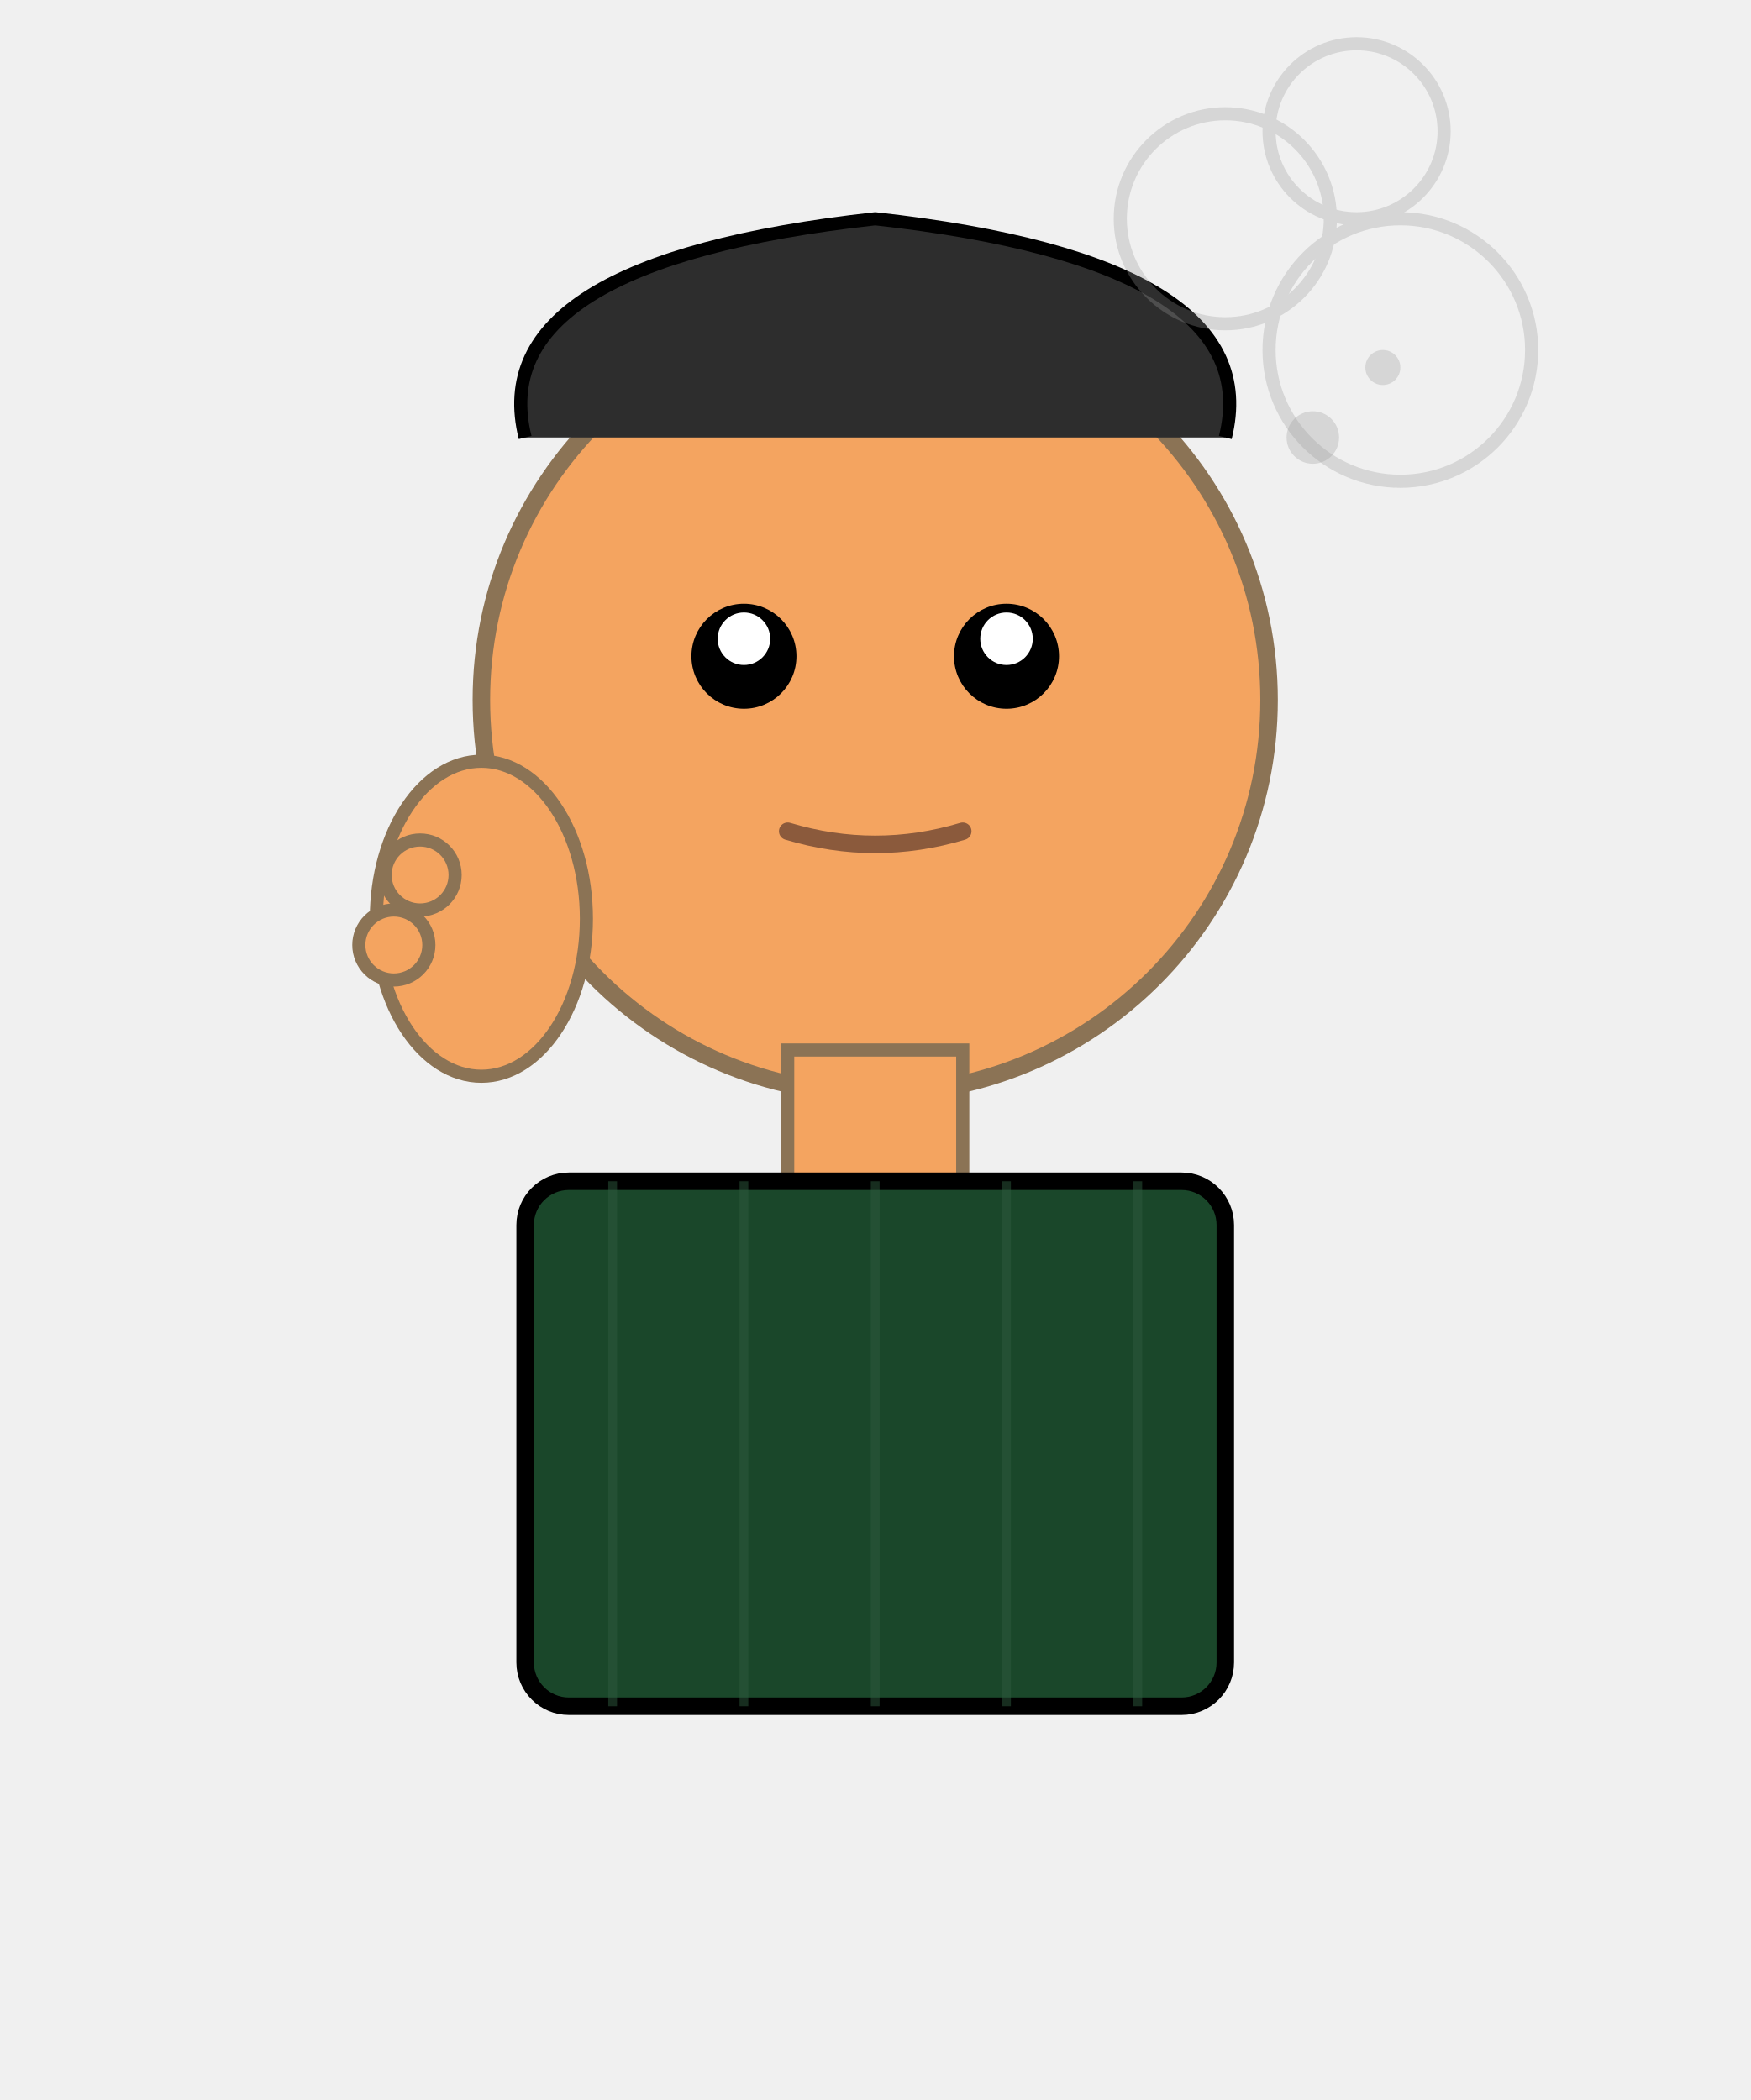
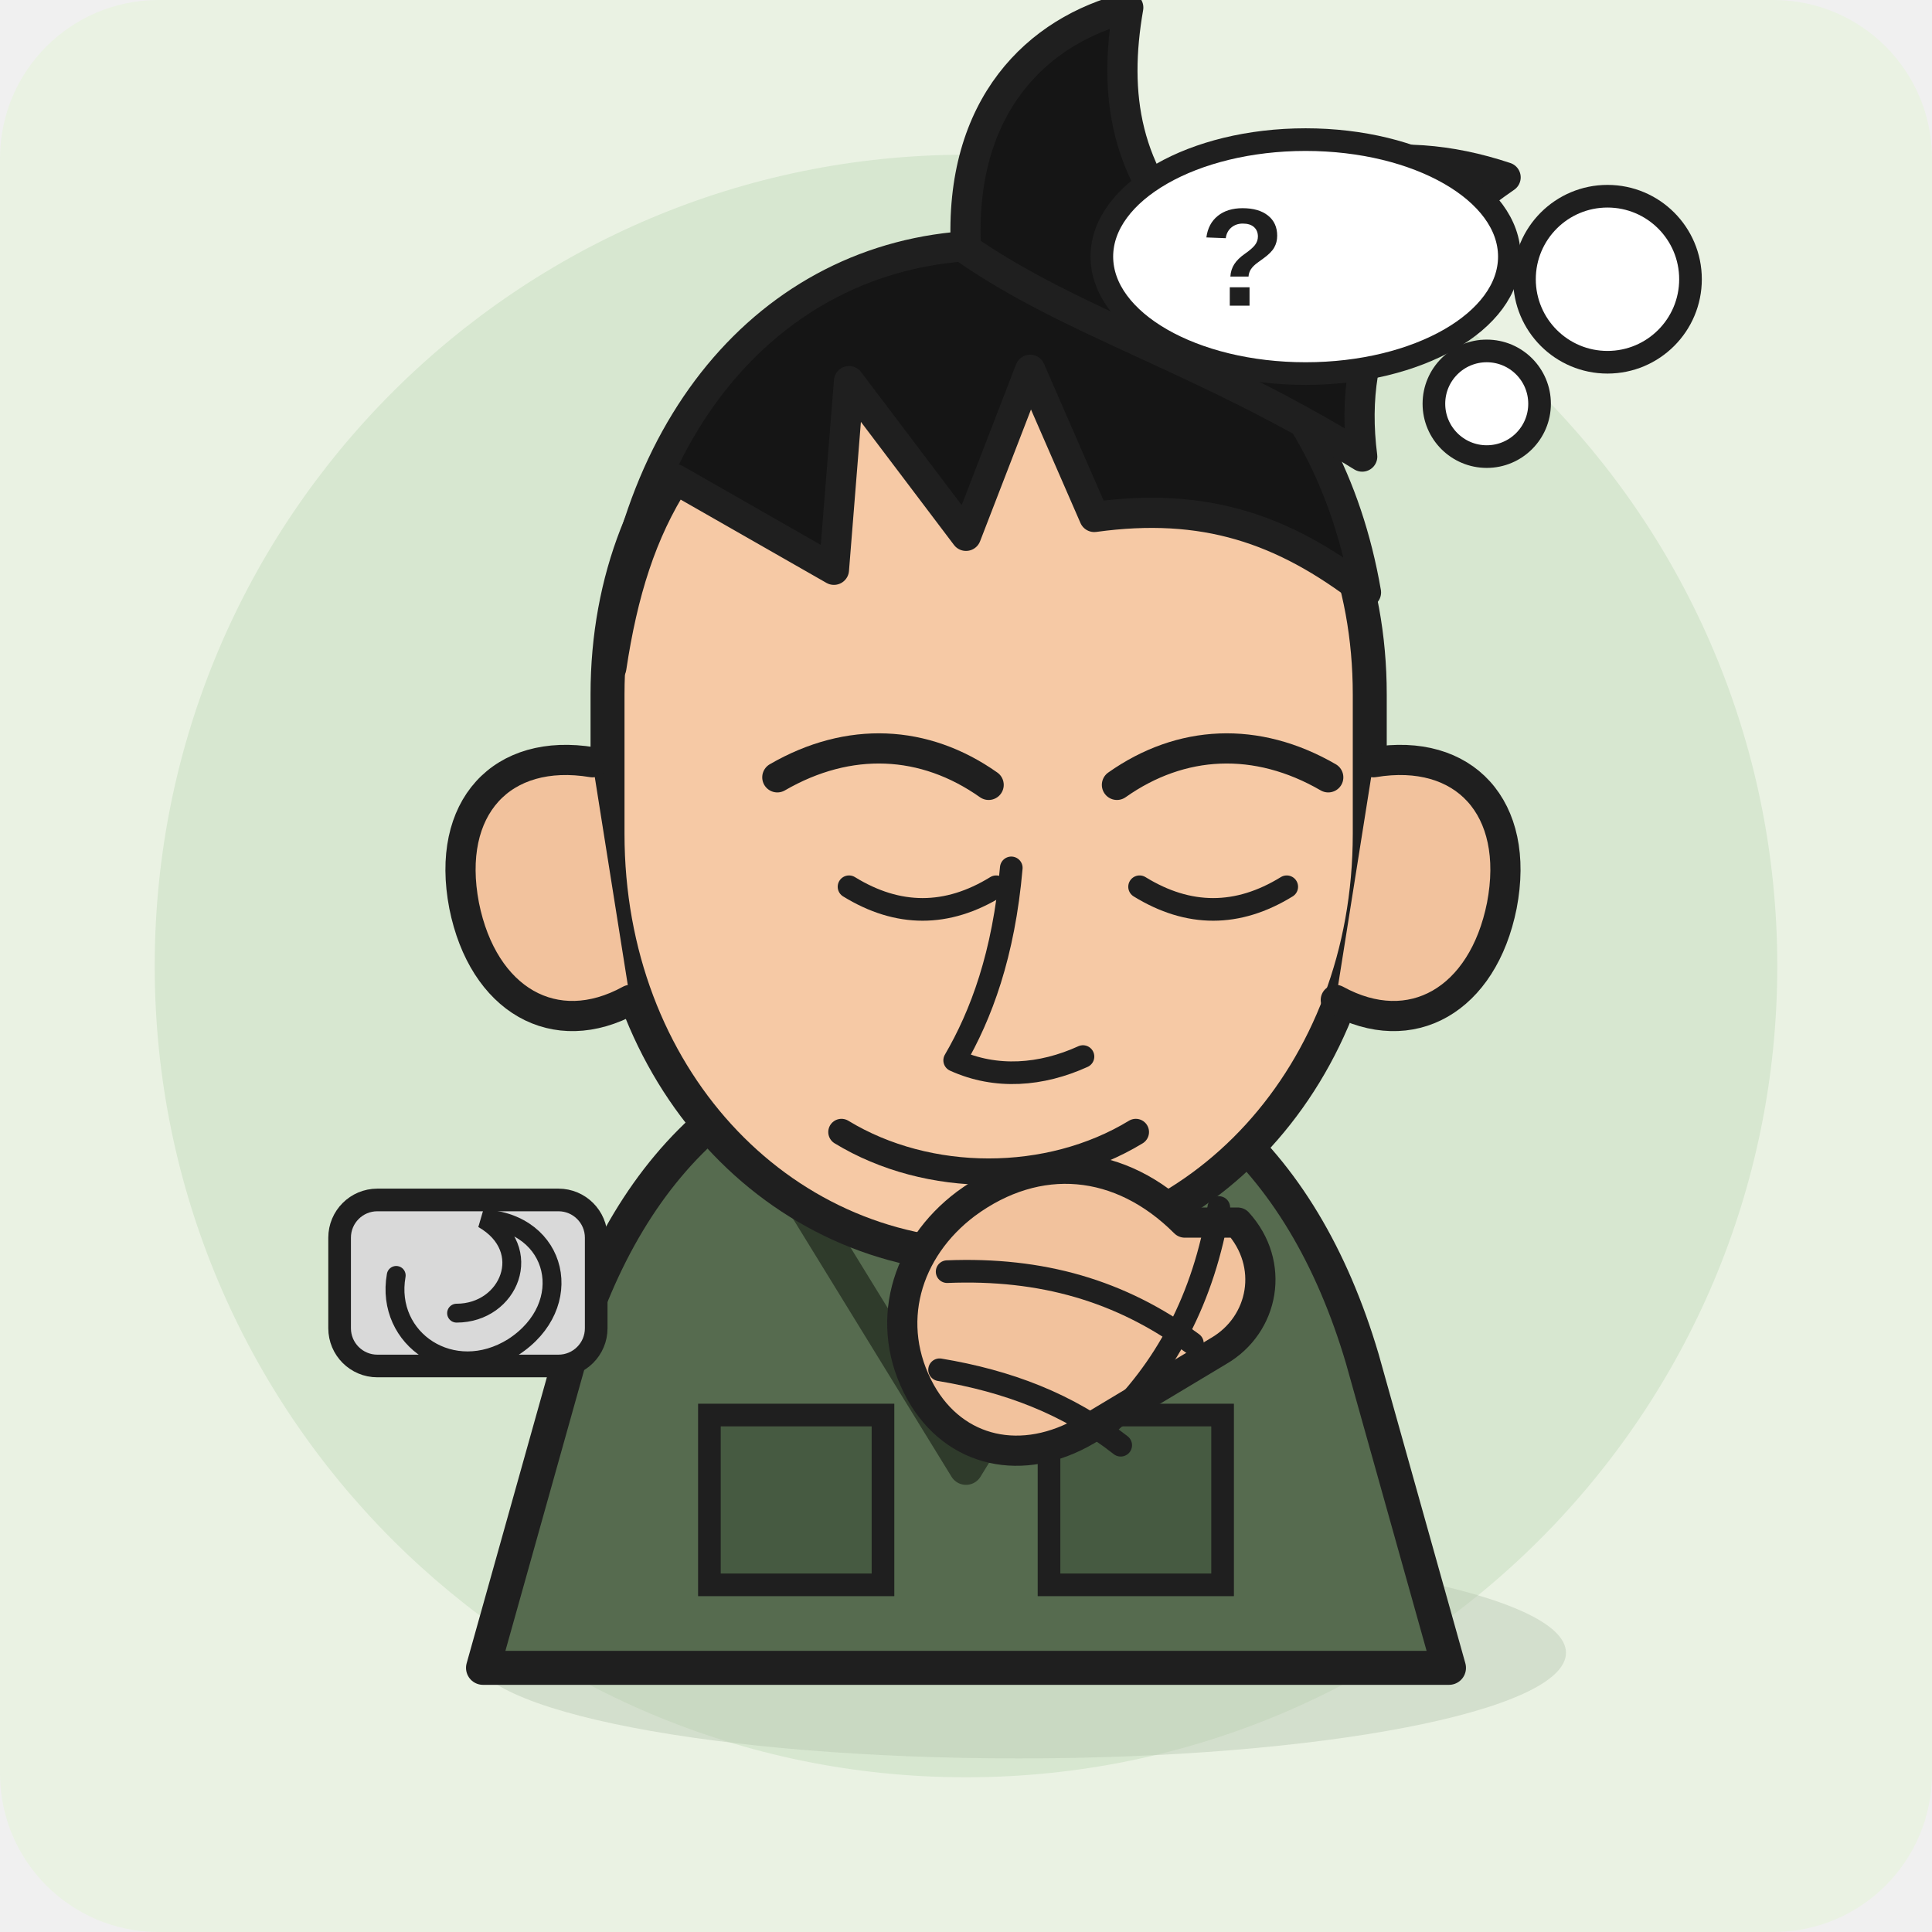
- <svg xmlns="http://www.w3.org/2000/svg" viewBox="0 0 200 240">
-   <circle cx="100" cy="80" r="45" fill="#f4a460" stroke="#8b7355" stroke-width="2" />
-   <path d="M 60 50 Q 55 30 100 25 Q 145 30 140 50" fill="#2d2d2d" stroke="#000" stroke-width="1.5" />
-   <circle cx="85" cy="75" r="6" fill="#000" />
-   <circle cx="115" cy="75" r="6" fill="#000" />
-   <circle cx="85" cy="73" r="3" fill="#fff" />
-   <circle cx="115" cy="73" r="3" fill="#fff" />
-   <path d="M 90 95 Q 100 98 110 95" stroke="#8b5a3c" stroke-width="2" fill="none" stroke-linecap="round" />
-   <ellipse cx="55" cy="105" rx="12" ry="18" fill="#f4a460" stroke="#8b7355" stroke-width="1.5" />
-   <circle cx="48" cy="100" r="4" fill="#f4a460" stroke="#8b7355" stroke-width="1.5" />
-   <circle cx="45" cy="108" r="4" fill="#f4a460" stroke="#8b7355" stroke-width="1.5" />
-   <rect x="90" y="120" width="20" height="15" fill="#f4a460" stroke="#8b7355" stroke-width="1.5" />
-   <rect x="60" y="135" width="80" height="60" fill="#1a472a" stroke="#000" stroke-width="2" rx="5" />
-   <line x1="70" y1="135" x2="70" y2="195" stroke="#2d5a3d" stroke-width="1" opacity="0.5" />
-   <line x1="85" y1="135" x2="85" y2="195" stroke="#2d5a3d" stroke-width="1" opacity="0.5" />
-   <line x1="100" y1="135" x2="100" y2="195" stroke="#2d5a3d" stroke-width="1" opacity="0.5" />
-   <line x1="115" y1="135" x2="115" y2="195" stroke="#2d5a3d" stroke-width="1" opacity="0.5" />
-   <line x1="130" y1="135" x2="130" y2="195" stroke="#2d5a3d" stroke-width="1" opacity="0.5" />
-   <g opacity="0.3">
-     <circle cx="160" cy="40" r="15" fill="none" stroke="#999" stroke-width="1.5" />
-     <circle cx="140" cy="25" r="12" fill="none" stroke="#999" stroke-width="1.5" />
-     <circle cx="155" cy="15" r="10" fill="none" stroke="#999" stroke-width="1.5" />
-   </g>
-   <circle cx="150" cy="50" r="3" fill="#999" opacity="0.3" />
-   <circle cx="158" cy="42" r="2" fill="#999" opacity="0.3" />
+ <svg xmlns="http://www.w3.org/2000/svg" width="512" height="512" viewBox="0 0 512 512" fill="none">
+   <rect width="512" height="512" rx="42" fill="#EAF2E3" />
+   <circle cx="256" cy="256" r="215" fill="#D7E7D0" />
+   <ellipse cx="270" cy="438" rx="145" ry="28" fill="#B8C7B1" opacity="0.45" />
+   <path d="M224 276h70v70c0 21-16 38-35 38s-35-17-35-38v-70z" fill="#F2C29D" stroke="#1F1F1F" stroke-width="8" />
+   <path d="M151 360c16-54 51-86 105-86s89 32 105 86l23 82H128l23-82z" fill="#566B4F" stroke="#1F1F1F" stroke-width="9" stroke-linejoin="round" />
+   <path d="M205 306l51 83 51-83" stroke="#2F3B2B" stroke-width="9" stroke-linecap="round" stroke-linejoin="round" />
+   <path d="M188 375h46v45h-46zM278 375h46v45h-46z" fill="#465A41" stroke="#1F1F1F" stroke-width="6" rx="7" />
+   <path d="M161 184c0-61 43-105 101-105s101 44 101 105v37c0 64-45 112-101 112s-101-48-101-112v-37z" fill="#F6C9A5" stroke="#1F1F1F" stroke-width="9" />
+   <path d="M162 177c5-68 46-112 101-112 48 0 89 34 99 92-22-17-43-24-72-20l-17-39-17 44-31-41-4 50-42-24c-9 14-14 30-17 50z" fill="#151515" stroke="#1F1F1F" stroke-width="8" stroke-linejoin="round" />
+   <path d="M256 66c-2-38 19-58 43-64-4 23-1 44 18 63 25-22 52-28 82-18-29 20-42 43-38 74-42-26-76-35-105-55z" fill="#151515" stroke="#1F1F1F" stroke-width="8" stroke-linejoin="round" />
+   <path d="M157 202c-24-4-39 12-34 38 5 25 24 36 44 25" fill="#F2C29D" />
+   <path d="M157 202c-24-4-39 12-34 38 5 25 24 36 44 25" stroke="#1F1F1F" stroke-width="8" stroke-linecap="round" />
+   <path d="M364 202c24-4 39 12 34 38-5 25-24 36-44 25" fill="#F2C29D" />
+   <path d="M364 202c24-4 39 12 34 38-5 25-24 36-44 25" stroke="#1F1F1F" stroke-width="8" stroke-linecap="round" />
+   <path d="M206 206c19-11 39-10 56 2" stroke="#1F1F1F" stroke-width="8" stroke-linecap="round" />
+   <path d="M296 208c17-12 37-13 56-2" stroke="#1F1F1F" stroke-width="8" stroke-linecap="round" />
+   <path d="M225 235c13 8 26 8 39 0" stroke="#1F1F1F" stroke-width="6" stroke-linecap="round" />
+   <path d="M302 235c13 8 26 8 39 0" stroke="#1F1F1F" stroke-width="6" stroke-linecap="round" />
+   <path d="M268 230c-2 23-8 39-15 51 11 5 23 4 34-1" stroke="#1F1F1F" stroke-width="6" stroke-linecap="round" stroke-linejoin="round" />
+   <path d="M223 300c23 14 55 14 78 0" stroke="#1F1F1F" stroke-width="7" stroke-linecap="round" />
+   <path d="M314 324c-17-17-39-19-58-5-16 12-22 32-12 50 9 16 27 20 44 10l35-21c12-7 15-23 5-34h-14z" fill="#F2C29D" stroke="#1F1F1F" stroke-width="8" stroke-linejoin="round" />
+   <path d="M251 337c25-1 46 5 65 19" stroke="#1F1F1F" stroke-width="6" stroke-linecap="round" />
+   <path d="M249 363c18 3 34 9 48 20" stroke="#1F1F1F" stroke-width="6" stroke-linecap="round" />
+   <path d="M323 320c-4 24-14 43-30 58" stroke="#1F1F1F" stroke-width="6" stroke-linecap="round" />
+   <circle cx="394" cy="107" r="14" fill="white" stroke="#1F1F1F" stroke-width="6" />
+   <circle cx="426" cy="74" r="22" fill="white" stroke="#1F1F1F" stroke-width="6" />
+   <ellipse cx="346" cy="68" rx="54" ry="31" fill="white" stroke="#1F1F1F" stroke-width="6" />
+   <text x="318" y="81" font-family="Arial, sans-serif" font-size="37" font-weight="700" fill="#1F1F1F">?</text>
+   <rect x="90" y="318" width="68" height="44" rx="10" fill="#D9D9D9" stroke="#1F1F1F" stroke-width="6" />
+   <path d="M121 348c14 0 21-17 7-25 20 1 25 23 8 34-16 10-34-2-31-19" stroke="#1F1F1F" stroke-width="5" fill="none" stroke-linecap="round" />
</svg>
